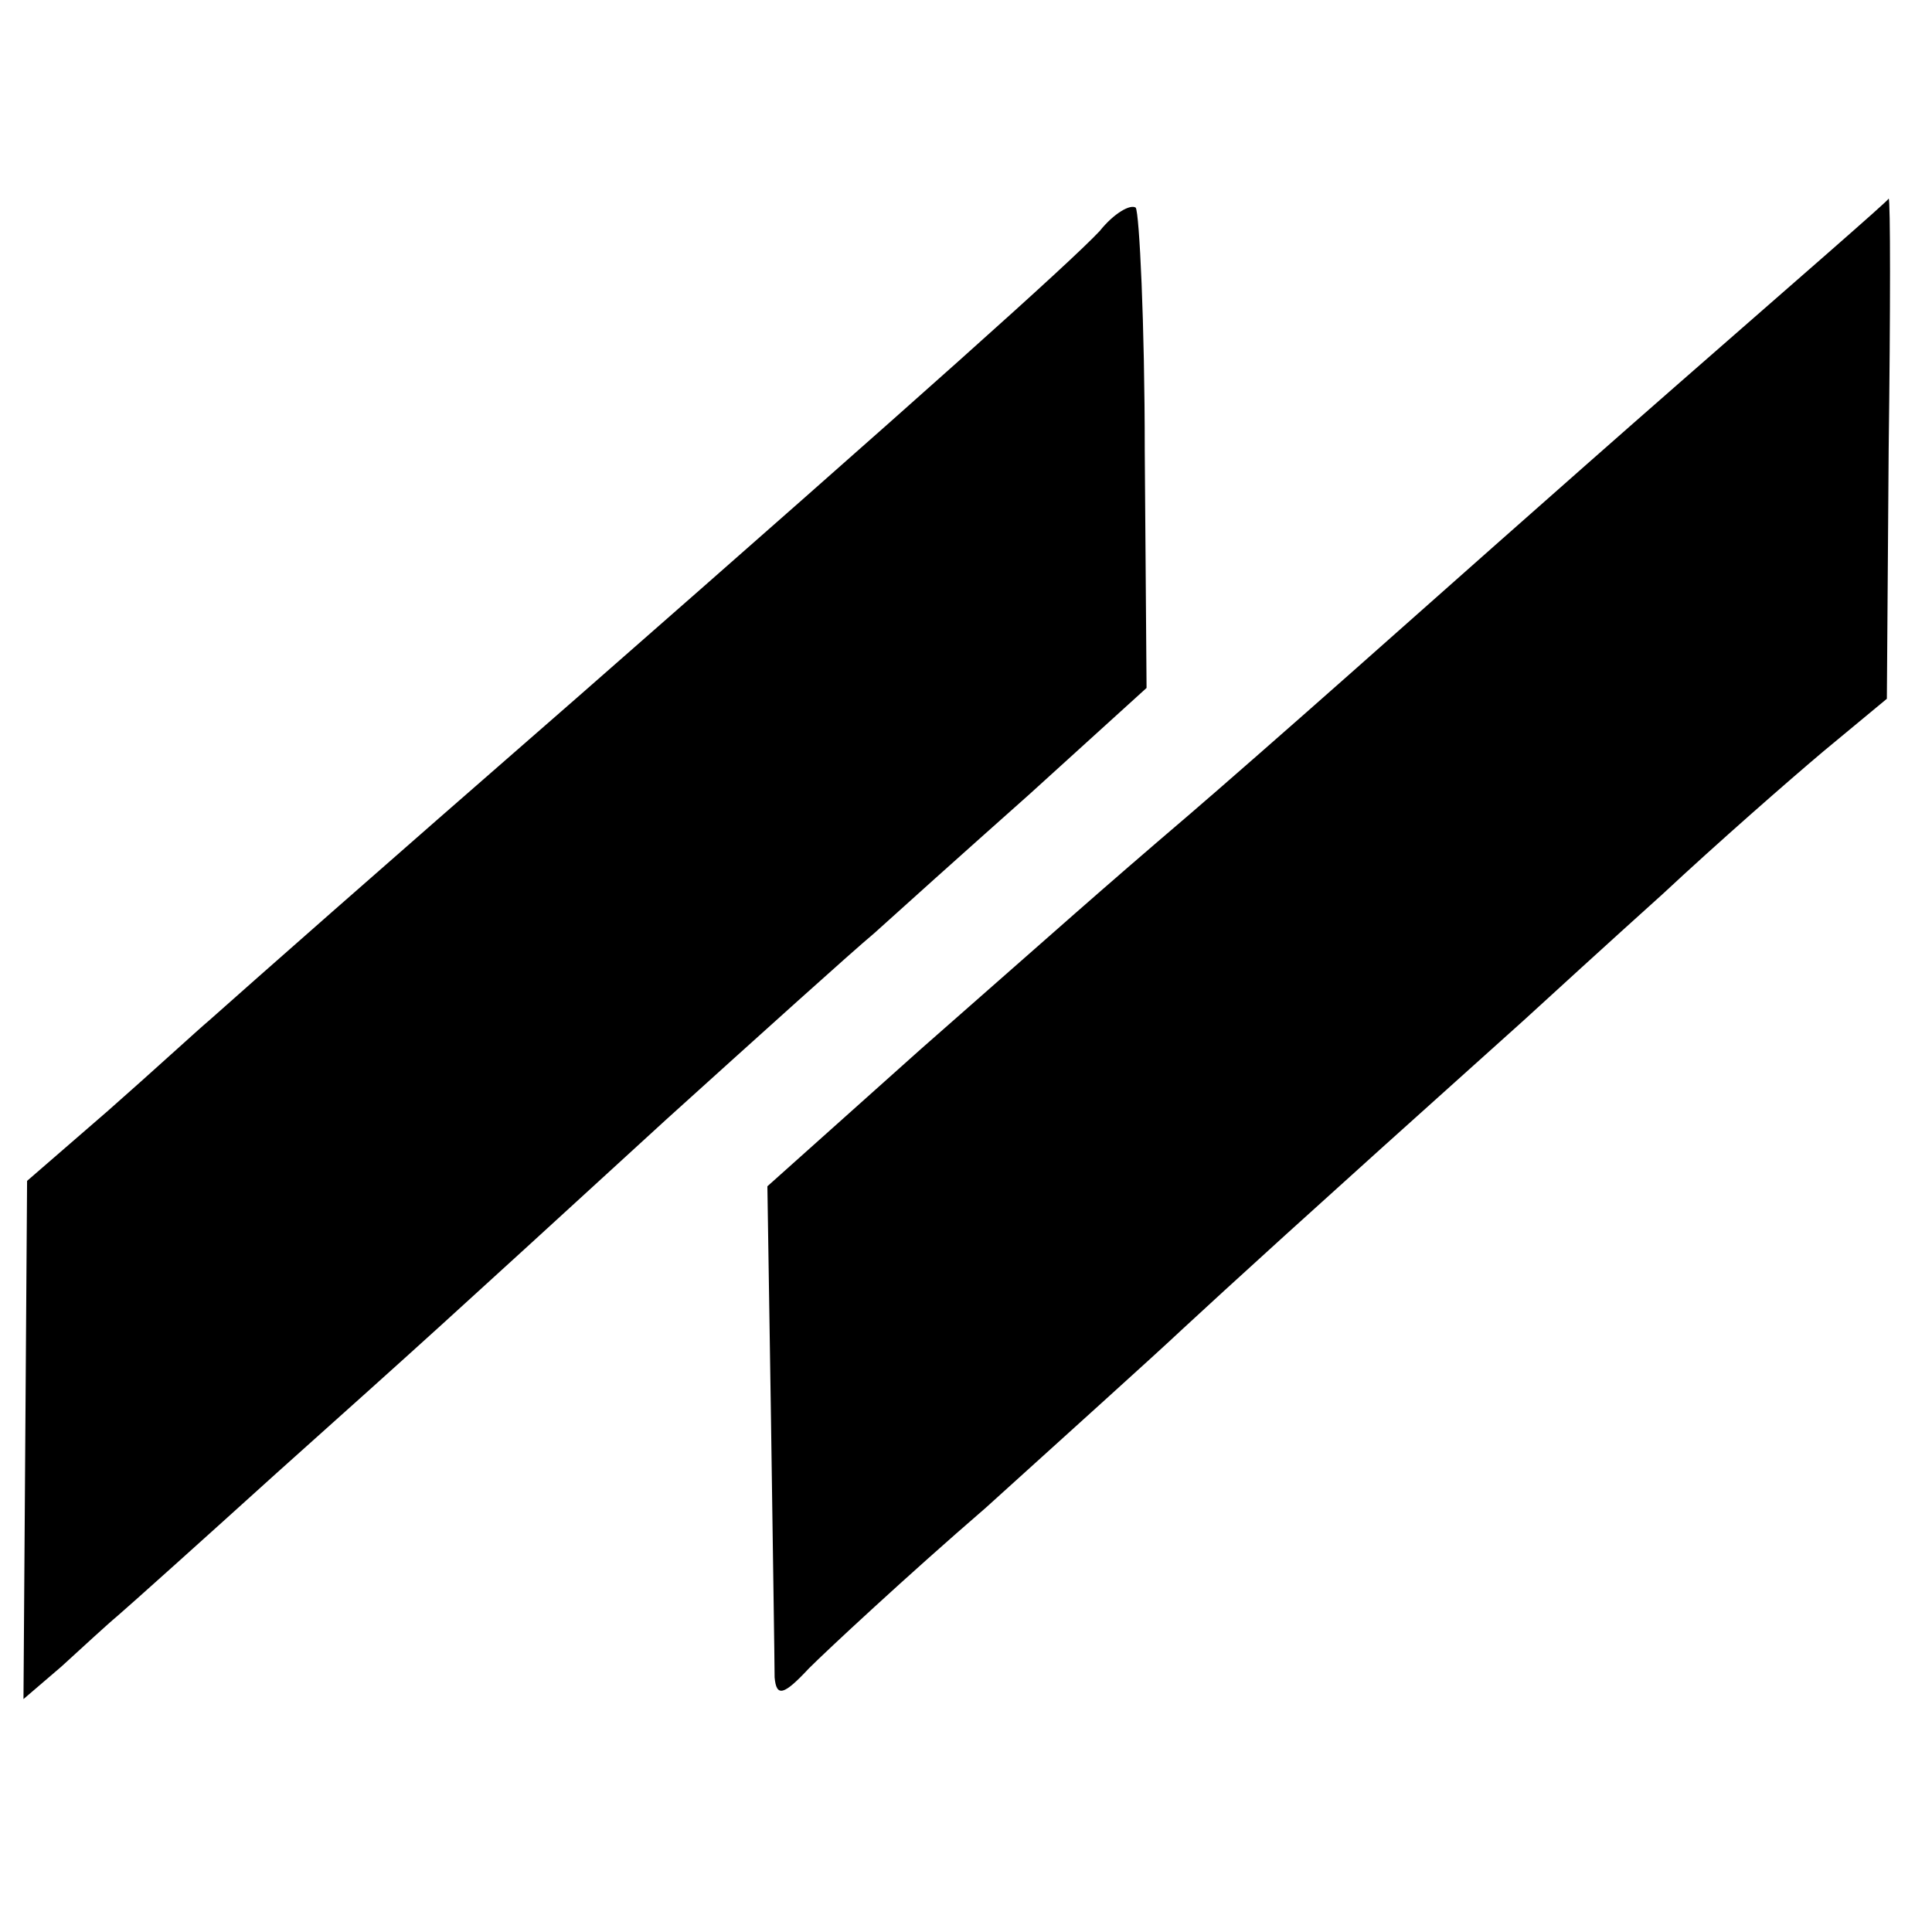
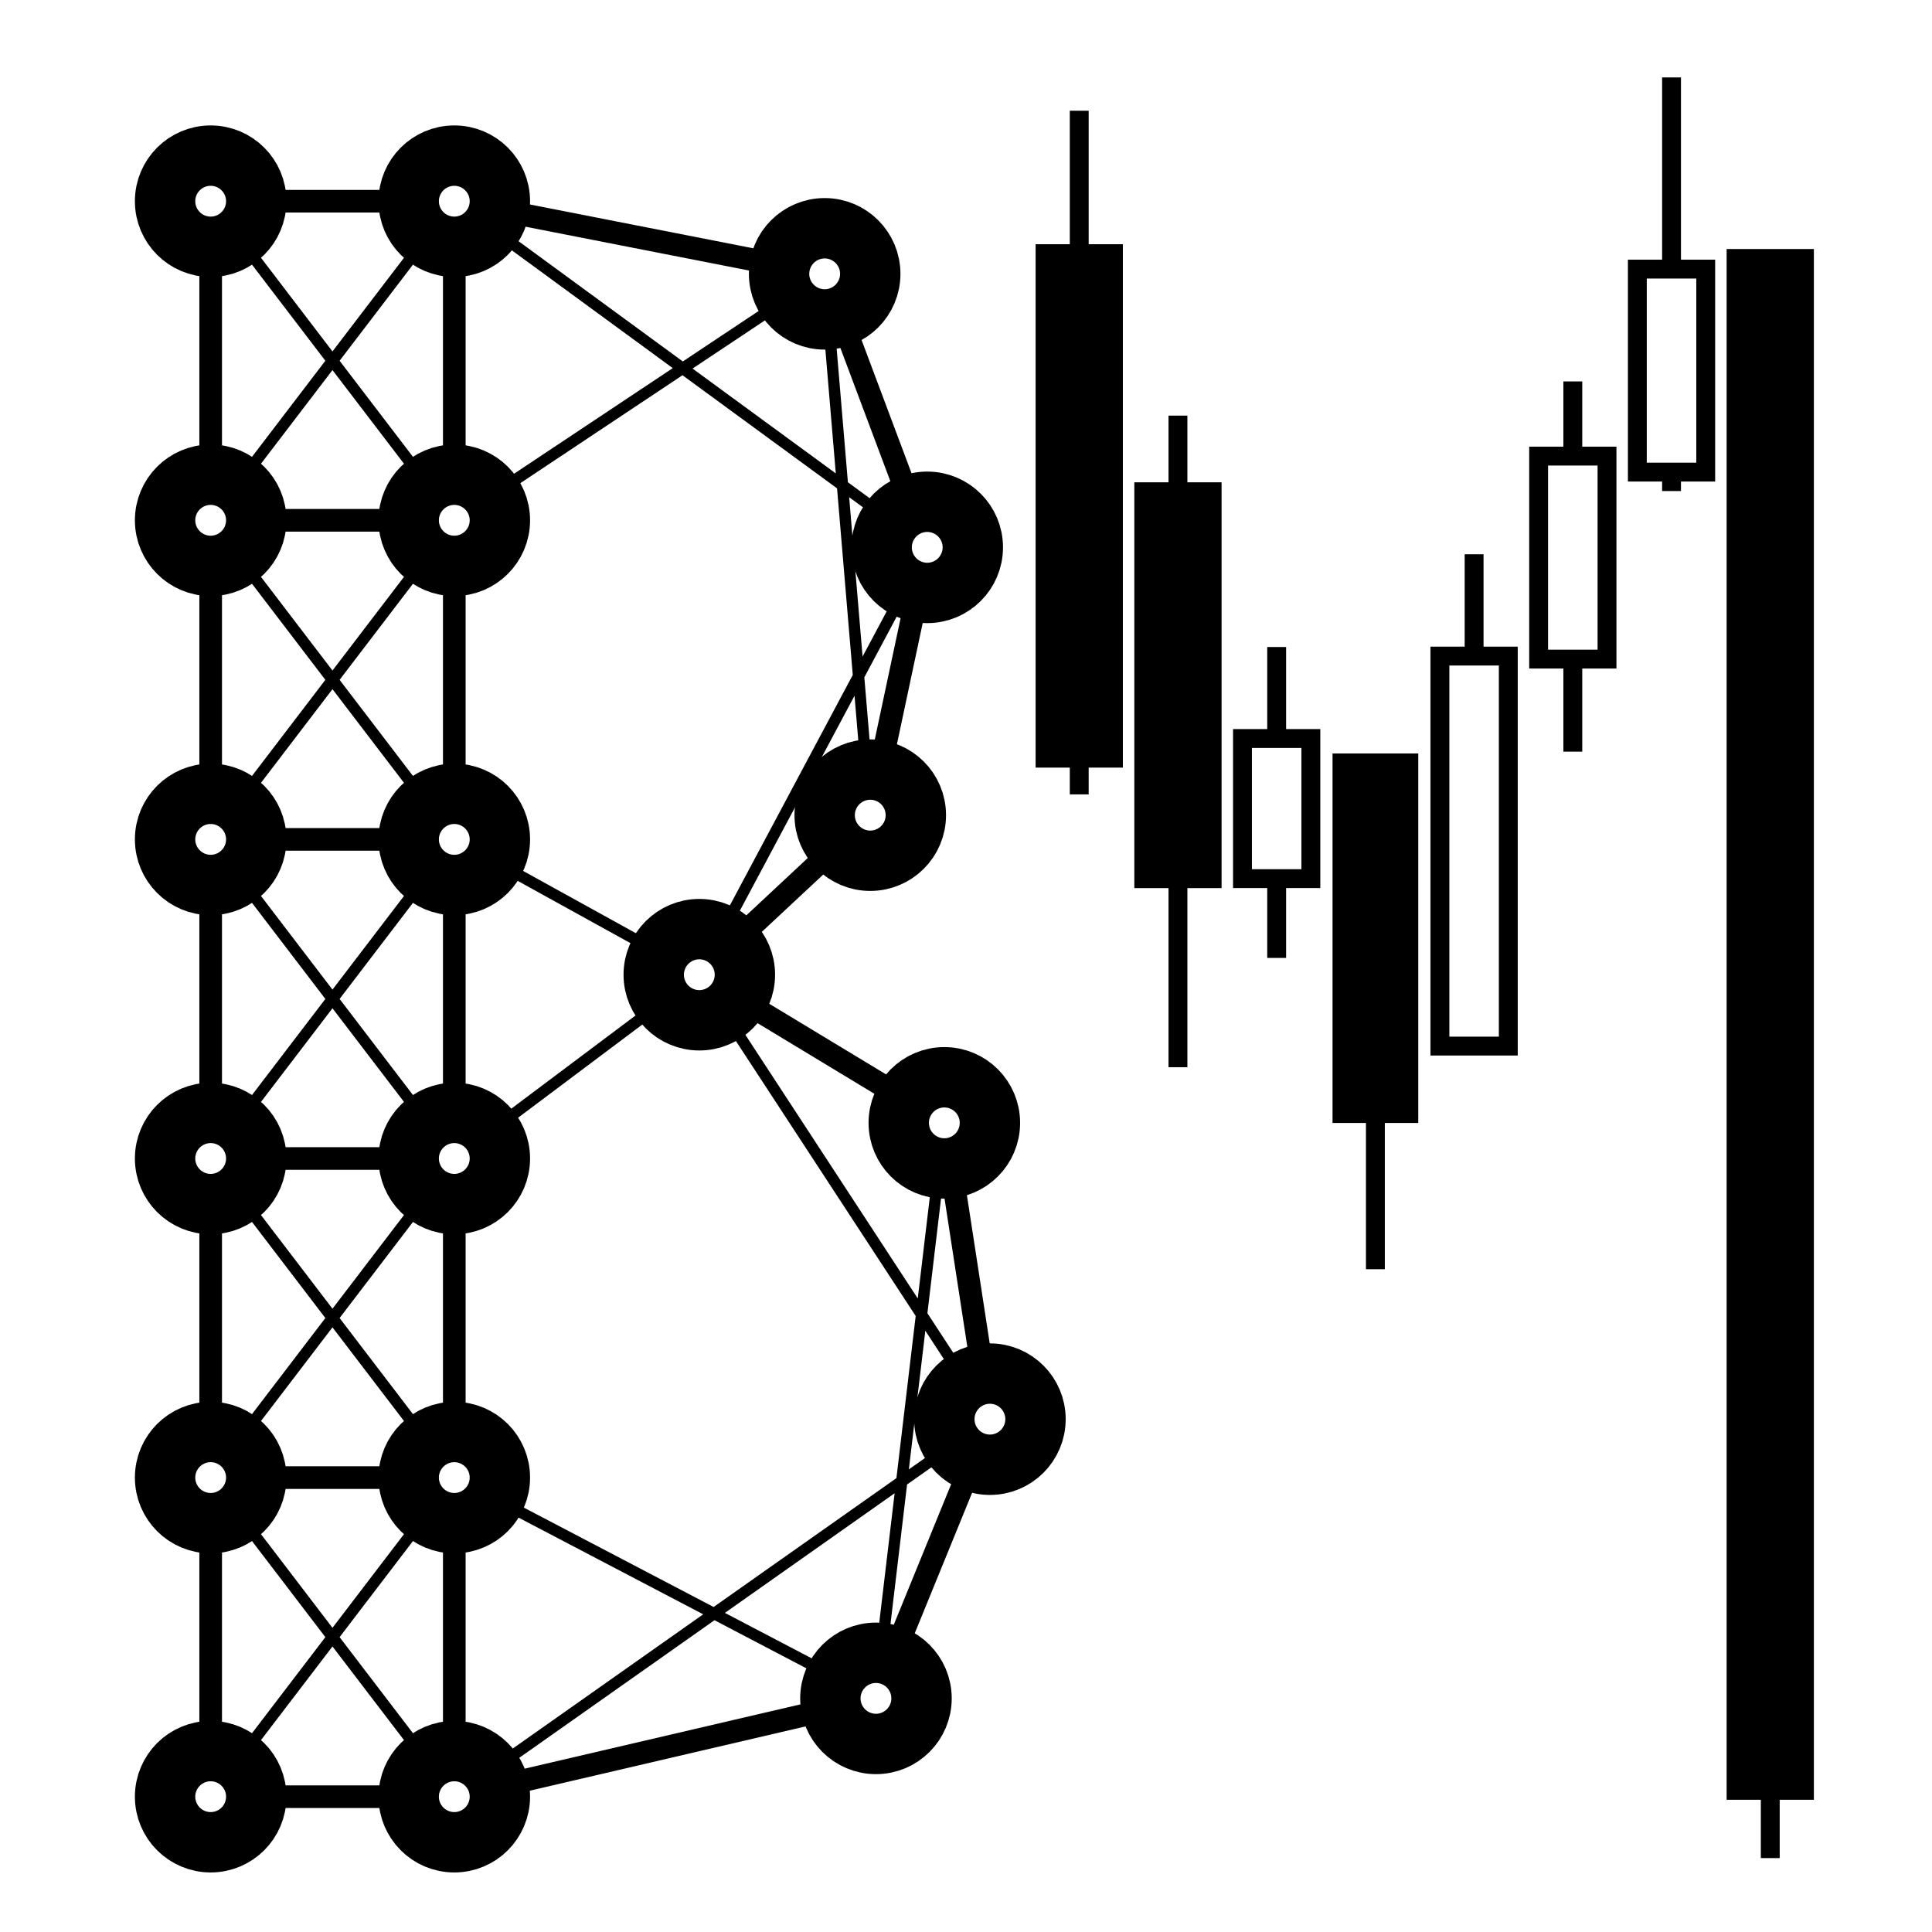
- <svg xmlns="http://www.w3.org/2000/svg" version="1.0" width="107pt" height="107pt" viewBox="0 0 107 107" preserveAspectRatio="xMidYMid meet">
-   <g transform="translate(0,107) scale(0.1,-0.1)" fill="#000000" stroke="none">
-     <path d="M609 942 c-17 -18 -95 -88 -289 -258 -117 -102 -177 -155 -204 -179 -6 -5 -31 -28 -56 -50 l-45 -39 -1 -144 -1 -143 21 18 c11 10 25 23 31 28 7 6 46 41 88 79 86 77 86 77 216 196 52 47 103 93 115 103 11 10 50 45 86 77 l65 59 -1 131 c0 71 -3 132 -5 135 -3 2 -12 -3 -20 -13z" />
-     <path d="M929 857 c-64 -56 -145 -128 -180 -159 -35 -31 -75 -66 -89 -78 -55 -47 -68 -59 -150 -131 l-85 -76 2 -129 c1 -71 2 -135 2 -143 1 -11 5 -10 19 5 10 10 54 51 98 89 43 39 92 83 109 99 26 24 63 58 189 171 12 11 47 43 77 70 30 28 70 63 89 79 l35 29 1 138 c1 77 1 139 0 139 0 -1 -53 -47 -117 -103z" />
+ <svg xmlns="http://www.w3.org/2000/svg" width="107pt" height="107pt" viewBox="0 0 1024 1024">
+   <path d="M0 0h1024v1024H0z" style="fill:none;fill-opacity:1;stroke-width:1.005" />
+   <g style="stroke-width:10;stroke-dasharray:none">
+     <g style="stroke-width:10;stroke-dasharray:none">
+       <path d="M938.47 939.352v31.796" style="fill-opacity:1;stroke:currentColor;stroke-width:10;stroke-dasharray:none;stroke-opacity:1" transform="translate(-.197 13.68)" />
+       <path d="M920.509 123.469h35.92v811.606h-35.92z" style="fill:currentColor;fill-opacity:1;stroke:currentColor;stroke-width:10.322;stroke-dasharray:none;stroke-opacity:1" transform="translate(-.197 13.68)" />
+       <path d="M938.47 119.856v3.479" style="fill-opacity:1;stroke:currentColor;stroke-width:10;stroke-dasharray:none;stroke-opacity:1" transform="translate(-.197 13.68)" />
+     </g>
+     <g style="stroke-width:10;stroke-dasharray:none">
+       <path d="M890.147 234.675v11.91" style="fill-opacity:1;stroke:currentColor;stroke-width:10;stroke-dasharray:none;stroke-opacity:1" transform="translate(-4.197 13.68)" />
+       <path d="M872.026 128.954h36.242v107.592h-36.242z" style="fill:none;fill-opacity:1;stroke:currentColor;stroke-width:10;stroke-dasharray:none;stroke-opacity:1" transform="translate(-4.197 13.68)" />
+       <path d="M890.147 27.356v101.917" style="fill-opacity:1;stroke:currentColor;stroke-width:10;stroke-dasharray:none;stroke-opacity:1" transform="translate(-4.197 13.68)" />
+     </g>
+     <g style="stroke-width:10;stroke-dasharray:none">
+       <path d="M841.825 337.657v47.051" style="fill-opacity:1;stroke:currentColor;stroke-width:10;stroke-dasharray:none;stroke-opacity:1" transform="translate(-8.197 13.68)" />
+       <path d="M823.704 228.064h36.242v107.592h-36.242z" style="fill:none;fill-opacity:1;stroke:currentColor;stroke-width:10;stroke-dasharray:none;stroke-opacity:1" transform="translate(-8.197 13.68)" />
+       <path d="M841.825 188.489v38.96" style="fill-opacity:1;stroke:currentColor;stroke-width:10;stroke-dasharray:none;stroke-opacity:1" transform="translate(-8.197 13.68)" />
+     </g>
+     <g style="stroke-width:10;stroke-dasharray:none">
+       <path d="M793.756 538.485v4.81" style="fill-opacity:1;stroke:currentColor;stroke-width:10;stroke-dasharray:none;stroke-opacity:1" transform="translate(-12.197 13.68)" />
+       <path d="M775.382 334.058h36.242v206.71h-36.242z" style="fill:none;fill-opacity:1;stroke:currentColor;stroke-width:10;stroke-dasharray:none;stroke-opacity:1" transform="translate(-12.197 13.68)" />
+       <path d="M793.503 280.094v54.365" style="fill-opacity:1;stroke:currentColor;stroke-width:10;stroke-dasharray:none;stroke-opacity:1" transform="translate(-12.197 13.68)" />
+     </g>
+     <g style="stroke-width:10;stroke-dasharray:none">
+       <path d="M745.181 564.721v84.31" style="fill-opacity:1;stroke:currentColor;stroke-width:10;stroke-dasharray:none;stroke-opacity:1" transform="translate(-16.197 23.68)" />
+       <path d="M727.466 380.667h35.43v185.85h-35.43z" style="fill:currentColor;fill-opacity:1;stroke:currentColor;stroke-width:10;stroke-dasharray:none;stroke-opacity:1" transform="translate(-16.197 23.68)" />
+       <path d="M745.181 376.156v2.854" style="fill-opacity:1;stroke:currentColor;stroke-width:10;stroke-dasharray:none;stroke-opacity:1" transform="translate(-16.197 23.68)" />
+     </g>
+     <g style="stroke-width:10;stroke-dasharray:none">
+       <path d="M696.859 453.136v40.905" style="fill-opacity:1;stroke:currentColor;stroke-width:10;stroke-dasharray:none;stroke-opacity:1" transform="translate(-20.197 13.68)" />
+       <path d="M678.738 377.747h36.242v74.27h-36.242z" style="fill:none;fill-opacity:1;stroke:currentColor;stroke-width:10;stroke-dasharray:none;stroke-opacity:1" transform="translate(-20.197 13.68)" />
+       <path d="M696.859 329.25v45.456" style="fill-opacity:1;stroke:currentColor;stroke-width:10;stroke-dasharray:none;stroke-opacity:1" transform="translate(-20.197 13.68)" />
+     </g>
+     <g style="stroke-width:10;stroke-dasharray:none">
+       <path d="M648.537 452.86v99.101" style="fill-opacity:1;stroke:currentColor;stroke-width:10;stroke-dasharray:none;stroke-opacity:1" transform="translate(-24.197 13.68)" />
+       <path d="M630.416 246.951h36.242V452.04h-36.242z" style="fill:currentColor;fill-opacity:1;stroke:currentColor;stroke-width:10;stroke-dasharray:none;stroke-opacity:1" transform="translate(-24.197 13.68)" />
+       <path d="M648.537 206.604v38.424" style="fill-opacity:1;stroke:currentColor;stroke-width:10;stroke-dasharray:none;stroke-opacity:1" transform="translate(-24.197 13.68)" />
+     </g>
+     <g style="stroke-width:10;stroke-dasharray:none">
+       <path d="M582.094 120.764h36.242v267.407h-36.242z" style="fill:currentColor;fill-opacity:1;stroke:currentColor;stroke-width:10;stroke-dasharray:none;stroke-opacity:1" transform="translate(-28.197 13.68)" />
+       <path d="M600.215 388.422v18.94M600.215 45.01v73.163" style="fill-opacity:1;stroke:currentColor;stroke-width:10;stroke-dasharray:none;stroke-opacity:1" transform="translate(-28.197 13.68)" />
+     </g>
+   </g>
+   <g style="stroke:currentColor;stroke-opacity:1">
+     <g style="fill:none;fill-opacity:1;stroke:currentColor;stroke-width:32;stroke-dasharray:none;stroke-opacity:1" transform="translate(-30.197 13.68)">
+       <circle cx="141.854" cy="92.962" r="24.161" style="fill:none;fill-opacity:1;stroke:currentColor;stroke-width:32;stroke-dasharray:none;stroke-opacity:1" />
+       <circle cx="270.981" cy="92.962" r="24.161" style="fill:none;fill-opacity:1;stroke:currentColor;stroke-width:32;stroke-dasharray:none;stroke-opacity:1" />
+       <circle cx="467.289" cy="131.461" r="24.161" style="fill:none;fill-opacity:1;stroke:currentColor;stroke-width:32;stroke-dasharray:none;stroke-opacity:1" />
+       <circle cx="141.854" cy="262.089" r="24.161" style="fill:none;fill-opacity:1;stroke:currentColor;stroke-width:32;stroke-dasharray:none;stroke-opacity:1" />
+       <circle cx="270.981" cy="262.089" r="24.161" style="fill:none;fill-opacity:1;stroke:currentColor;stroke-width:32;stroke-dasharray:none;stroke-opacity:1" />
+       <circle cx="521.651" cy="276.427" r="24.161" style="fill:none;fill-opacity:1;stroke:currentColor;stroke-width:32;stroke-dasharray:none;stroke-opacity:1" />
+       <circle cx="491.45" cy="418.373" r="24.161" style="fill:none;fill-opacity:1;stroke:currentColor;stroke-width:32;stroke-dasharray:none;stroke-opacity:1" />
+       <circle cx="141.854" cy="431.216" r="24.161" style="fill:none;fill-opacity:1;stroke:currentColor;stroke-width:32;stroke-dasharray:none;stroke-opacity:1" />
+       <circle cx="270.981" cy="431.216" r="24.161" style="fill:none;fill-opacity:1;stroke:currentColor;stroke-width:32;stroke-dasharray:none;stroke-opacity:1" />
+       <circle cx="400.846" cy="502.936" r="24.161" style="fill:none;fill-opacity:1;stroke:currentColor;stroke-width:32;stroke-dasharray:none;stroke-opacity:1" />
+       <circle cx="141.854" cy="600.343" r="24.161" style="fill:none;fill-opacity:1;stroke:currentColor;stroke-width:32;stroke-dasharray:none;stroke-opacity:1" />
+       <circle cx="530.712" cy="581.46" r="24.161" style="fill:none;fill-opacity:1;stroke:currentColor;stroke-width:32;stroke-dasharray:none;stroke-opacity:1" />
+       <circle cx="270.981" cy="600.343" r="24.161" style="fill:none;fill-opacity:1;stroke:currentColor;stroke-width:32;stroke-dasharray:none;stroke-opacity:1" />
+       <circle cx="554.873" cy="738.506" r="24.161" style="fill:none;fill-opacity:1;stroke:currentColor;stroke-width:32;stroke-dasharray:none;stroke-opacity:1" />
+       <circle cx="141.854" cy="769.471" r="24.161" style="fill:none;fill-opacity:1;stroke:currentColor;stroke-width:32;stroke-dasharray:none;stroke-opacity:1" />
+       <circle cx="270.981" cy="769.471" r="24.161" style="fill:none;fill-opacity:1;stroke:currentColor;stroke-width:32;stroke-dasharray:none;stroke-opacity:1" />
+       <circle cx="494.47" cy="886.493" r="24.161" style="fill:none;fill-opacity:1;stroke:currentColor;stroke-width:32;stroke-dasharray:none;stroke-opacity:1" />
+       <circle cx="141.854" cy="938.598" r="24.161" style="fill:none;fill-opacity:1;stroke:currentColor;stroke-width:32;stroke-dasharray:none;stroke-opacity:1" />
+       <circle cx="270.981" cy="938.598" r="24.161" style="fill:none;fill-opacity:1;stroke:currentColor;stroke-width:32;stroke-dasharray:none;stroke-opacity:1" />
+     </g>
+     <g style="stroke:currentColor;stroke-width:3.973;stroke-dasharray:none;stroke-opacity:1">
+       <path d="M315.245 291.253H342M357.85 292.792l49.3 9.668M417.809 311.49l12.382 33.02M431.335 359.825l-6.67 31.35M417.152 404.458l-18.304 17.084M399.846 431.14l29.308 17.72M437.216 460.907l5.568 36.186M440.977 512.407l-13.954 34.186M416.21 555.816l-58.42 13.62M342 571.253h-26.755M307.245 563.253v-40M307.245 507.253v-40M307.245 451.253v-40M307.245 395.253v-40M307.245 339.253v-40M350 299.253v40M350 355.253v40M350 411.253v40M350 467.253v40M350 523.253v40M315.245 347.253H342M315.245 403.253H342M315.245 459.253H342M315.245 515.253H342" style="fill-rule:evenodd;stroke:currentColor;stroke-width:3.973;stroke-dasharray:none;stroke-opacity:1" transform="matrix(3.02013 0 0 3.02013 -816.261 -772.979)" />
+     </g>
+     <g style="stroke:currentColor;stroke-width:6;stroke-dasharray:none;stroke-opacity:1">
+       <path d="m156.516 242.886 99.803-130.72M256.32 281.293l-99.804 130.72M156.516 281.293l99.803 130.72M156.516 581.14l99.803-130.72M156.516 450.42l99.803 130.72M156.516 750.267l99.803-130.72M156.516 619.547l99.803 130.72M256.32 788.674l-99.804 130.72M156.516 788.674l99.803 130.72M290.73 924.679l244.394-172.253M497.32 862.5l30.541-257.048M292.385 780.678l180.681 94.607M541.65 718.285 414.069 523.158M412.216 481.618l98.066-183.873M489.423 394.297l-20.106-238.76M502.155 262.157 290.477 107.231M447.175 144.845l-156.08 103.86M290.309 585.846l91.21-68.413M379.696 491.256l-87.565-48.36M156.516 112.166l99.803 130.72" style="fill-rule:evenodd;stroke:currentColor;stroke-width:6;stroke-dasharray:none;stroke-opacity:1" transform="translate(-30.197 13.68)" />
+     </g>
  </g>
</svg>
